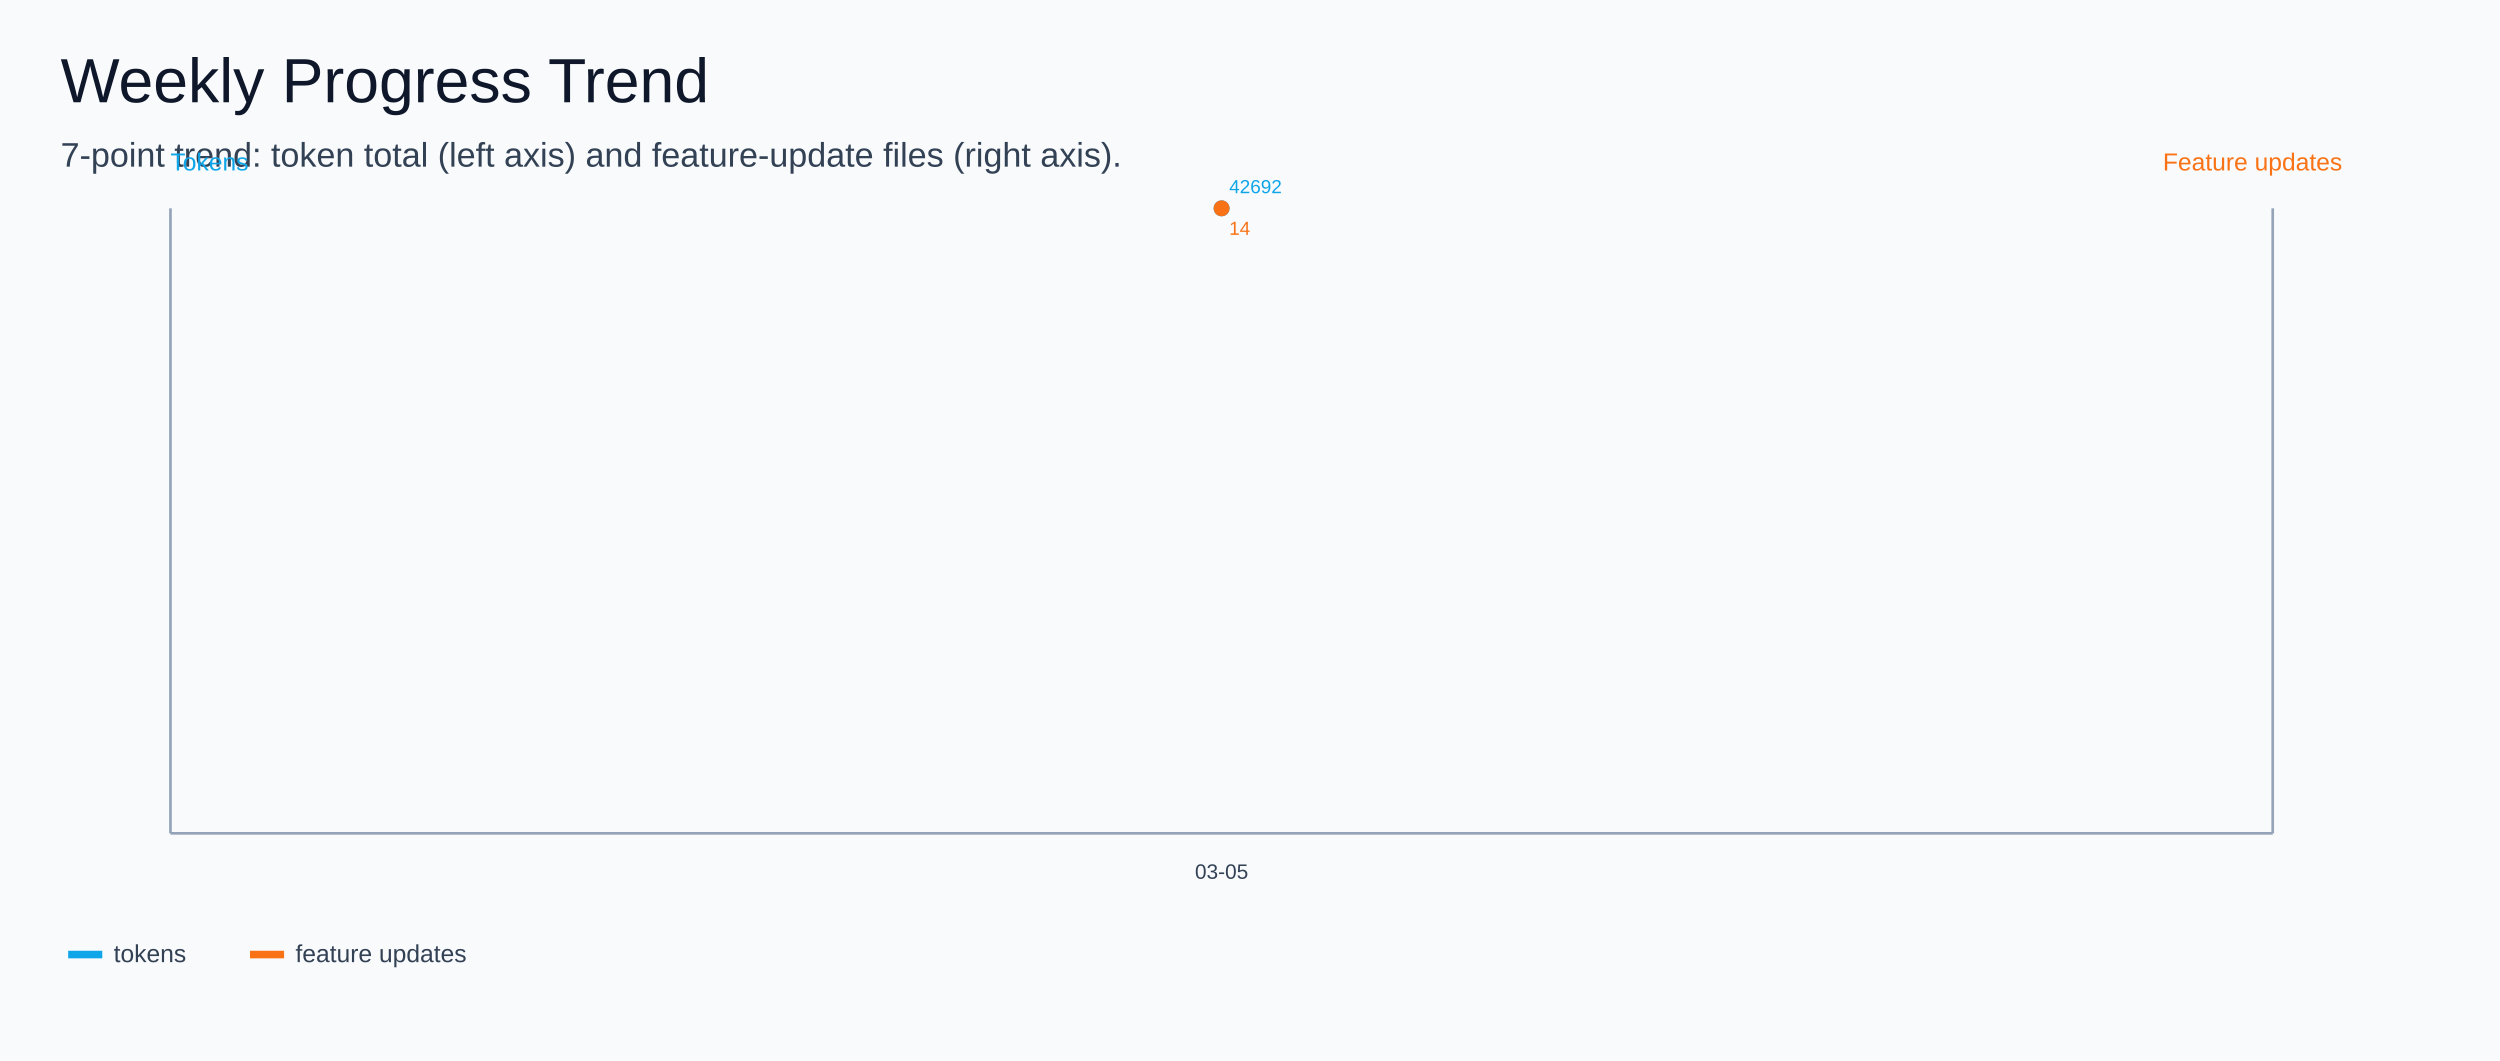
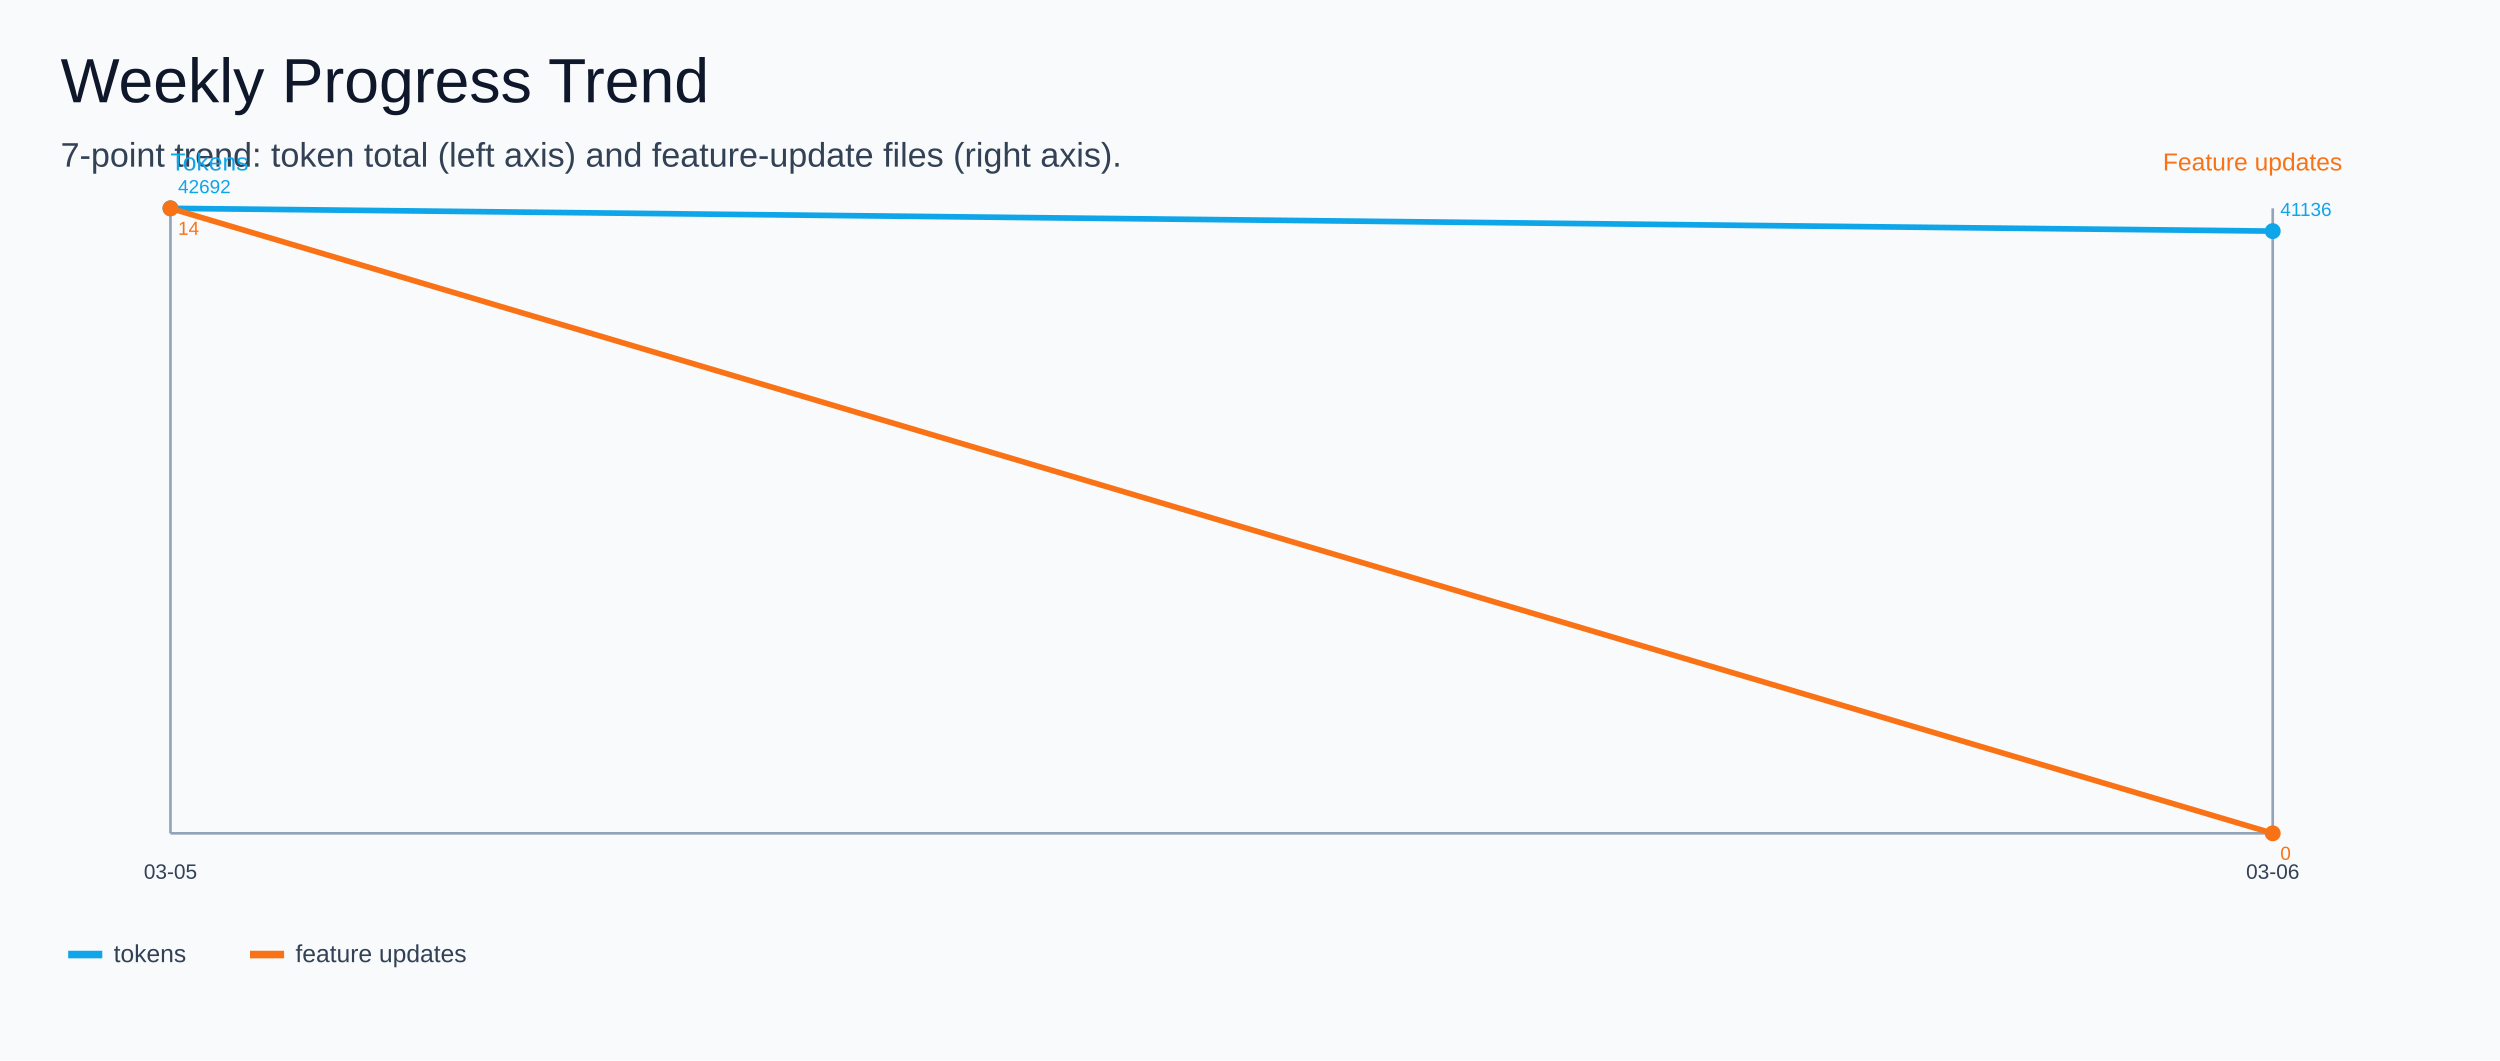
<svg xmlns="http://www.w3.org/2000/svg" width="1320" height="560" viewBox="0 0 1320 560" role="img" aria-label="Weekly progress trend for tokens and feature updates">
  <rect x="0" y="0" width="1320" height="560" fill="#f8fafc" />
  <text x="32" y="54" font-family="Segoe UI, Arial, sans-serif" font-size="33" fill="#0f172a">Weekly Progress Trend</text>
  <text x="32" y="88" font-family="Segoe UI, Arial, sans-serif" font-size="18" fill="#334155">7-point trend: token total (left axis) and feature-update files (right axis).</text>
  <line x1="90" y1="440" x2="1200" y2="440" stroke="#94a3b8" stroke-width="1.4" />
  <line x1="90" y1="110" x2="90" y2="440" stroke="#94a3b8" stroke-width="1.4" />
  <line x1="1200" y1="110" x2="1200" y2="440" stroke="#94a3b8" stroke-width="1.4" />
  <text x="90" y="90" font-family="Segoe UI, Arial, sans-serif" font-size="13" fill="#0ea5e9">Tokens</text>
  <text x="1142" y="90" font-family="Segoe UI, Arial, sans-serif" font-size="13" fill="#f97316">Feature updates</text>
-   <text x="645.00" y="464.00" text-anchor="middle" font-family="Segoe UI, Arial, sans-serif" font-size="11" fill="#334155">03-05</text>
-   <text x="649.00" y="102.00" font-family="Segoe UI, Arial, sans-serif" font-size="10" fill="#0ea5e9">42692</text>
-   <text x="649.00" y="124.00" font-family="Segoe UI, Arial, sans-serif" font-size="10" fill="#f97316">14</text>
-   <polyline points="645.00,110.00" fill="none" stroke="#0ea5e9" stroke-width="3" />
-   <polyline points="645.00,110.00" fill="none" stroke="#f97316" stroke-width="3" />
-   <circle cx="645.00" cy="110.00" r="4.2" fill="#0ea5e9" />
-   <circle cx="645.00" cy="110.00" r="4.2" fill="#f97316" />
+   <text x="90.00" y="464.00" text-anchor="middle" font-family="Segoe UI, Arial, sans-serif" font-size="11" fill="#334155">03-05</text>
+   <text x="94.00" y="102.00" font-family="Segoe UI, Arial, sans-serif" font-size="10" fill="#0ea5e9">42692</text>
+   <text x="94.00" y="124.00" font-family="Segoe UI, Arial, sans-serif" font-size="10" fill="#f97316">14</text>
+   <text x="1200.00" y="464.00" text-anchor="middle" font-family="Segoe UI, Arial, sans-serif" font-size="11" fill="#334155">03-06</text>
+   <text x="1204.00" y="114.03" font-family="Segoe UI, Arial, sans-serif" font-size="10" fill="#0ea5e9">41136</text>
+   <text x="1204.00" y="454.00" font-family="Segoe UI, Arial, sans-serif" font-size="10" fill="#f97316">0</text>
+   <polyline points="90.00,110.00 1200.00,122.03" fill="none" stroke="#0ea5e9" stroke-width="3" />
+   <polyline points="90.00,110.00 1200.00,440.00" fill="none" stroke="#f97316" stroke-width="3" />
+   <circle cx="90.00" cy="110.00" r="4.2" fill="#0ea5e9" />
+   <circle cx="90.00" cy="110.00" r="4.2" fill="#f97316" />
+   <circle cx="1200.00" cy="122.03" r="4.2" fill="#0ea5e9" />
+   <circle cx="1200.00" cy="440.00" r="4.2" fill="#f97316" />
  <rect x="36" y="502" width="18" height="4" fill="#0ea5e9" />
  <text x="60" y="508" font-family="Segoe UI, Arial, sans-serif" font-size="13" fill="#334155">tokens</text>
  <rect x="132" y="502" width="18" height="4" fill="#f97316" />
  <text x="156" y="508" font-family="Segoe UI, Arial, sans-serif" font-size="13" fill="#334155">feature updates</text>
</svg>
